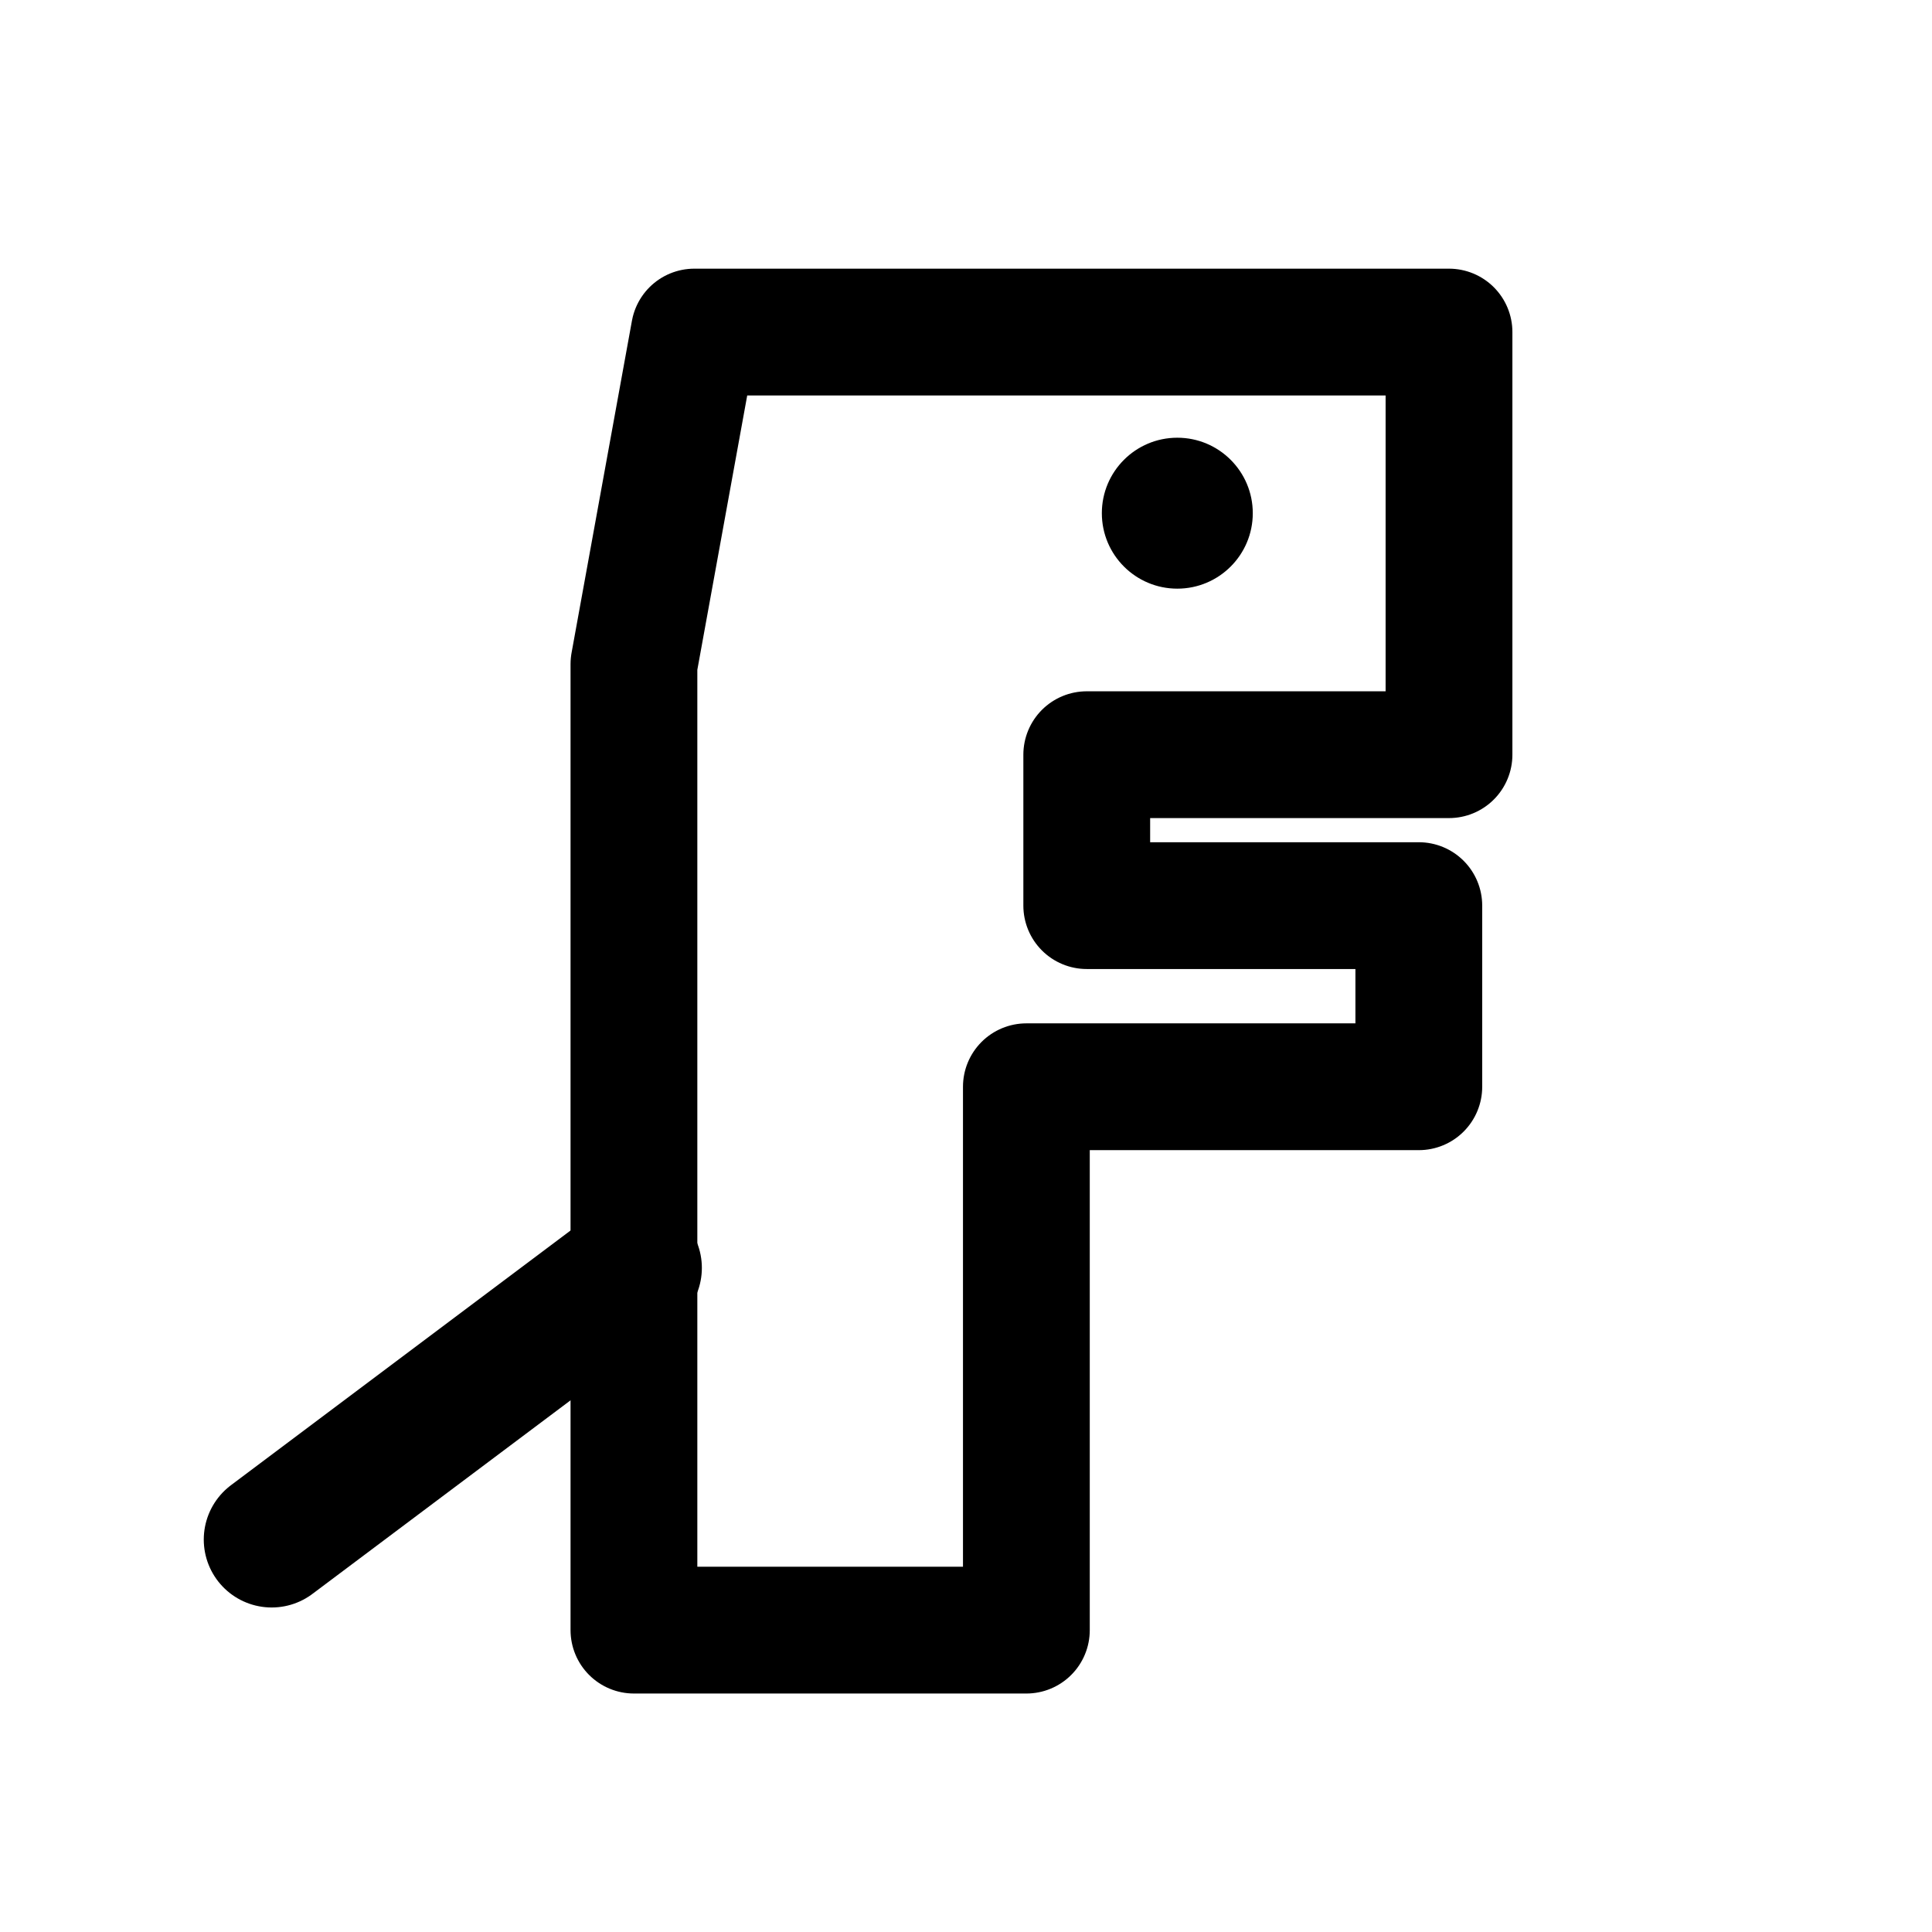
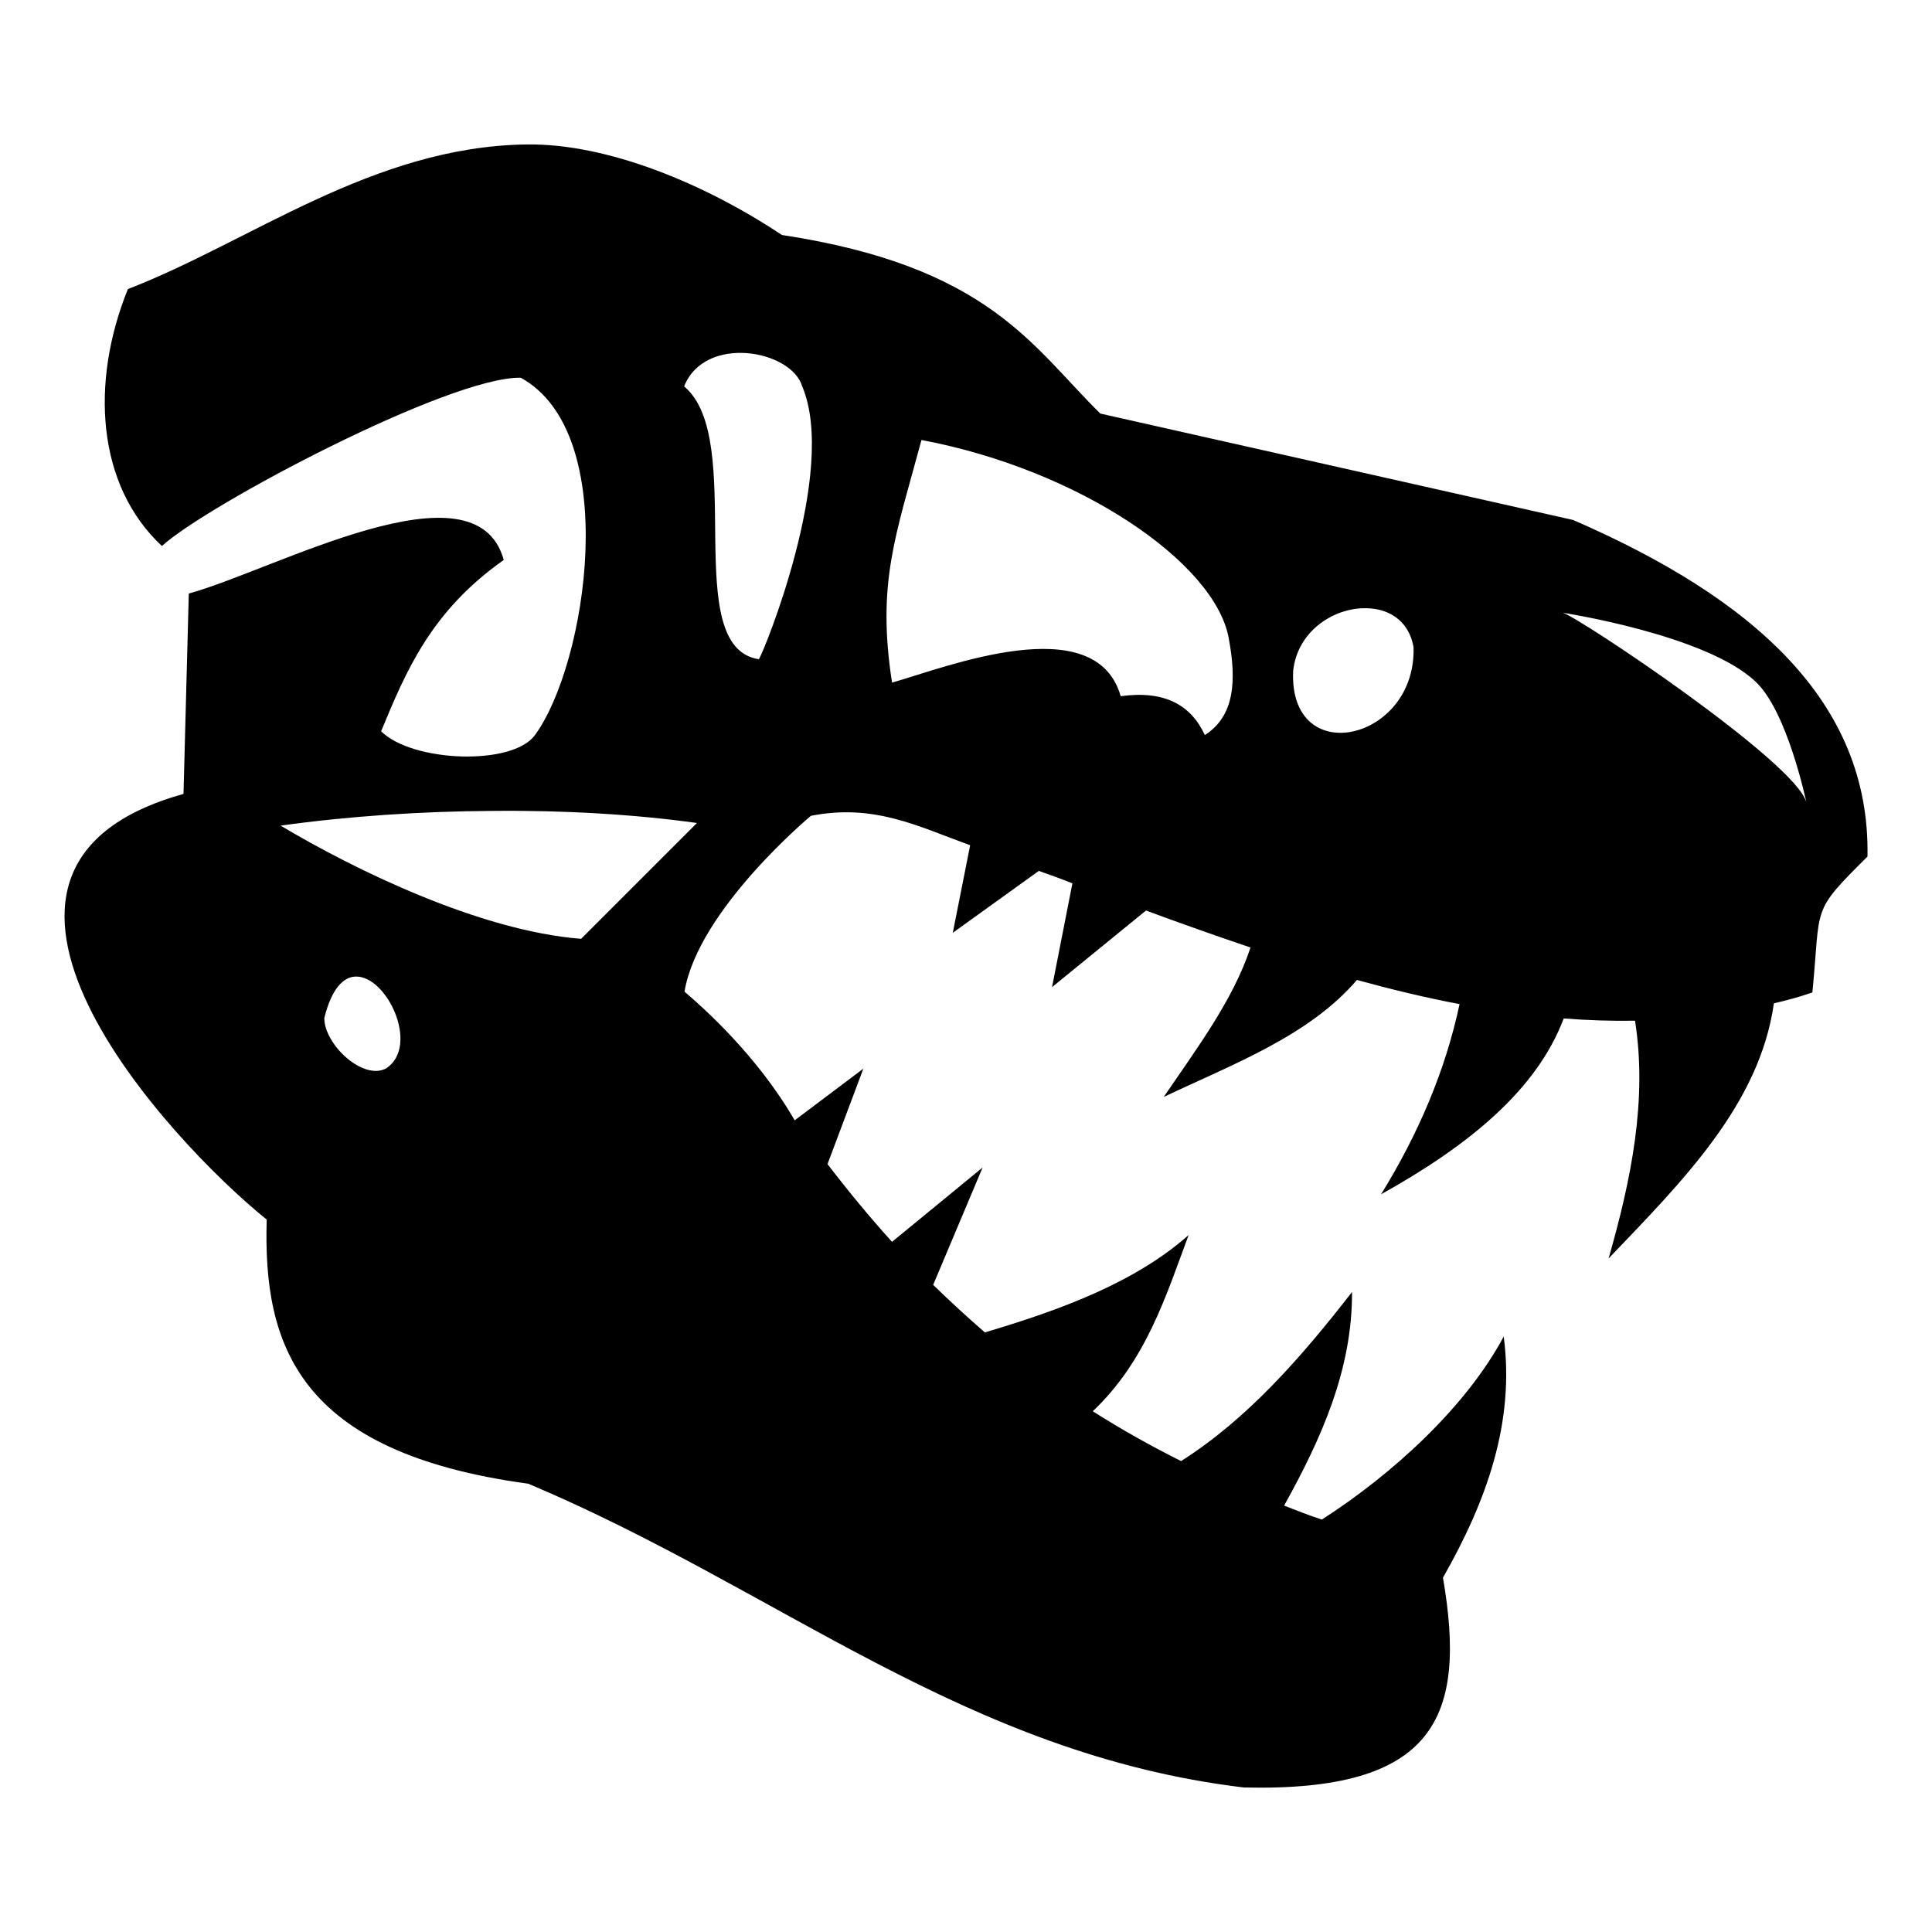
- <svg xmlns="http://www.w3.org/2000/svg" viewBox="0 0 64 64">
-   <path d="M23 11h25v14H36v5h11v6H34v18H21V22l2-11z" fill="none" stroke="#000" stroke-width="4.2" stroke-linejoin="round" />
-   <circle cx="39" cy="17" r="2.5" fill="#000" />
-   <path d="M21 42L9 51" stroke="#000" stroke-width="4.5" stroke-linecap="round" />
+ <svg xmlns="http://www.w3.org/2000/svg" viewBox="0 0 512 512">
+   <path d="M139.5 38.28c-40.73.57-73.1 25.79-105.61 38.33-10.02 24.79-8.26 51.99 9.02 68.09 11.76-10.8 76.19-44.94 95.09-44.6 27 14.8 17.5 76.1 3.7 94.8-6.1 8.1-32.4 7.1-40.7-1.1 6.6-16 13.3-31.9 32.5-45.4-7.4-27-60.6 2.6-83.47 8.9l-1.4 53.1c-70.79 19.7-3.9 91.9 22.05 112.8-.99 33.2 8.19 61.7 69.32 70 66.7 28.1 115.6 71.6 189.6 80.5 50.7 1.2 59.2-18.5 52.8-55.6 11.5-20.2 19.1-41.1 16.1-63.9-10 18.7-29.5 36.5-48.2 48.5-3.4-1.1-6.7-2.4-10-3.7 9.9-17.8 18.1-36.1 18-56.6-13.6 17.5-27.8 33.7-45.3 44.8-8.2-4.1-16-8.5-23.4-13.2 14.1-13.4 19.3-30.3 25.4-46.7-14 12.4-33.4 19.7-54 25.8-4.6-4-9.2-8.2-13.7-12.6l13.1-31.1-24 19.7c-5.8-6.4-11.5-13.3-17.1-20.6l9.5-25.3-18.2 13.7c-10-17.3-24.4-30-29.2-34.1 3.6-21.7 33.5-46.6 33.5-46.6 16.8-3.3 28.4 2.8 42.2 7.8l-4.6 23.2 22.8-16.4c2.9 1 5.9 2.1 8.9 3.3l-5.4 27.5 24.9-20.3c9.2 3.4 18.5 6.7 27.7 9.8-4.6 13.9-14.2 26.7-23 39.6 18.6-8.8 38.5-16.2 51.2-31 9.1 2.5 18.2 4.7 27.2 6.4-3.8 17.8-11 34.5-20.8 50.4 23-12.8 41.2-27.5 48.4-46.6 6.4.5 12.7.7 18.9.6 3.3 21-1 42-7 63 19.6-20.5 40-40.8 43.8-67.6 3.4-.8 6.8-1.7 10.2-2.9 2.3-23.3-.6-20.9 14.6-36 .8-41.2-30.6-68.6-78-89.2l-125.3-28.2c-18-17.67-29.4-38.97-84.4-47.33-20.2-13.45-46.1-24.31-67.7-23.99zm73.1 64.12c9.5 22.5-10.4 71-11.5 72.3-21.2-3.2-3-58.3-19.8-72.3 5.5-13.83 28.4-9.68 31.3 0zm31.6 14.2c41.9 7.9 77.7 32.5 81.4 52.4 2.2 11.6 1.5 20.8-6.3 25.8-3.7-8-10.7-11.9-22.3-10.3-6.7-23.4-46.5-7.6-60.6-3.6-4.1-26.5 1-39 7.8-64.3zM361 161.2c6.5-.3 12.3 2.9 13.6 10.3.8 24.9-33.1 32.6-31.9 6.3 1.1-10.3 10.2-16.3 18.3-16.6zm53.2 1.2s38 5.8 51.1 18.3c8.4 7.9 13.4 31.9 13.4 31.9-2.9-10.7-60.1-48.9-64.5-50.2zm-283.7 52.5c18.9-.2 37.6.9 54.2 3.2L154 248.8c-26.9-2.1-60.19-18.4-79.63-30 17.91-2.5 37.23-3.8 56.13-3.9zm-36.28 43.9c8.28-.3 17.08 18.3 8.18 24.3-6.14 3.4-16.46-6.3-16.46-13.3 1.96-7.9 5.11-10.9 8.28-11z" />
</svg>
